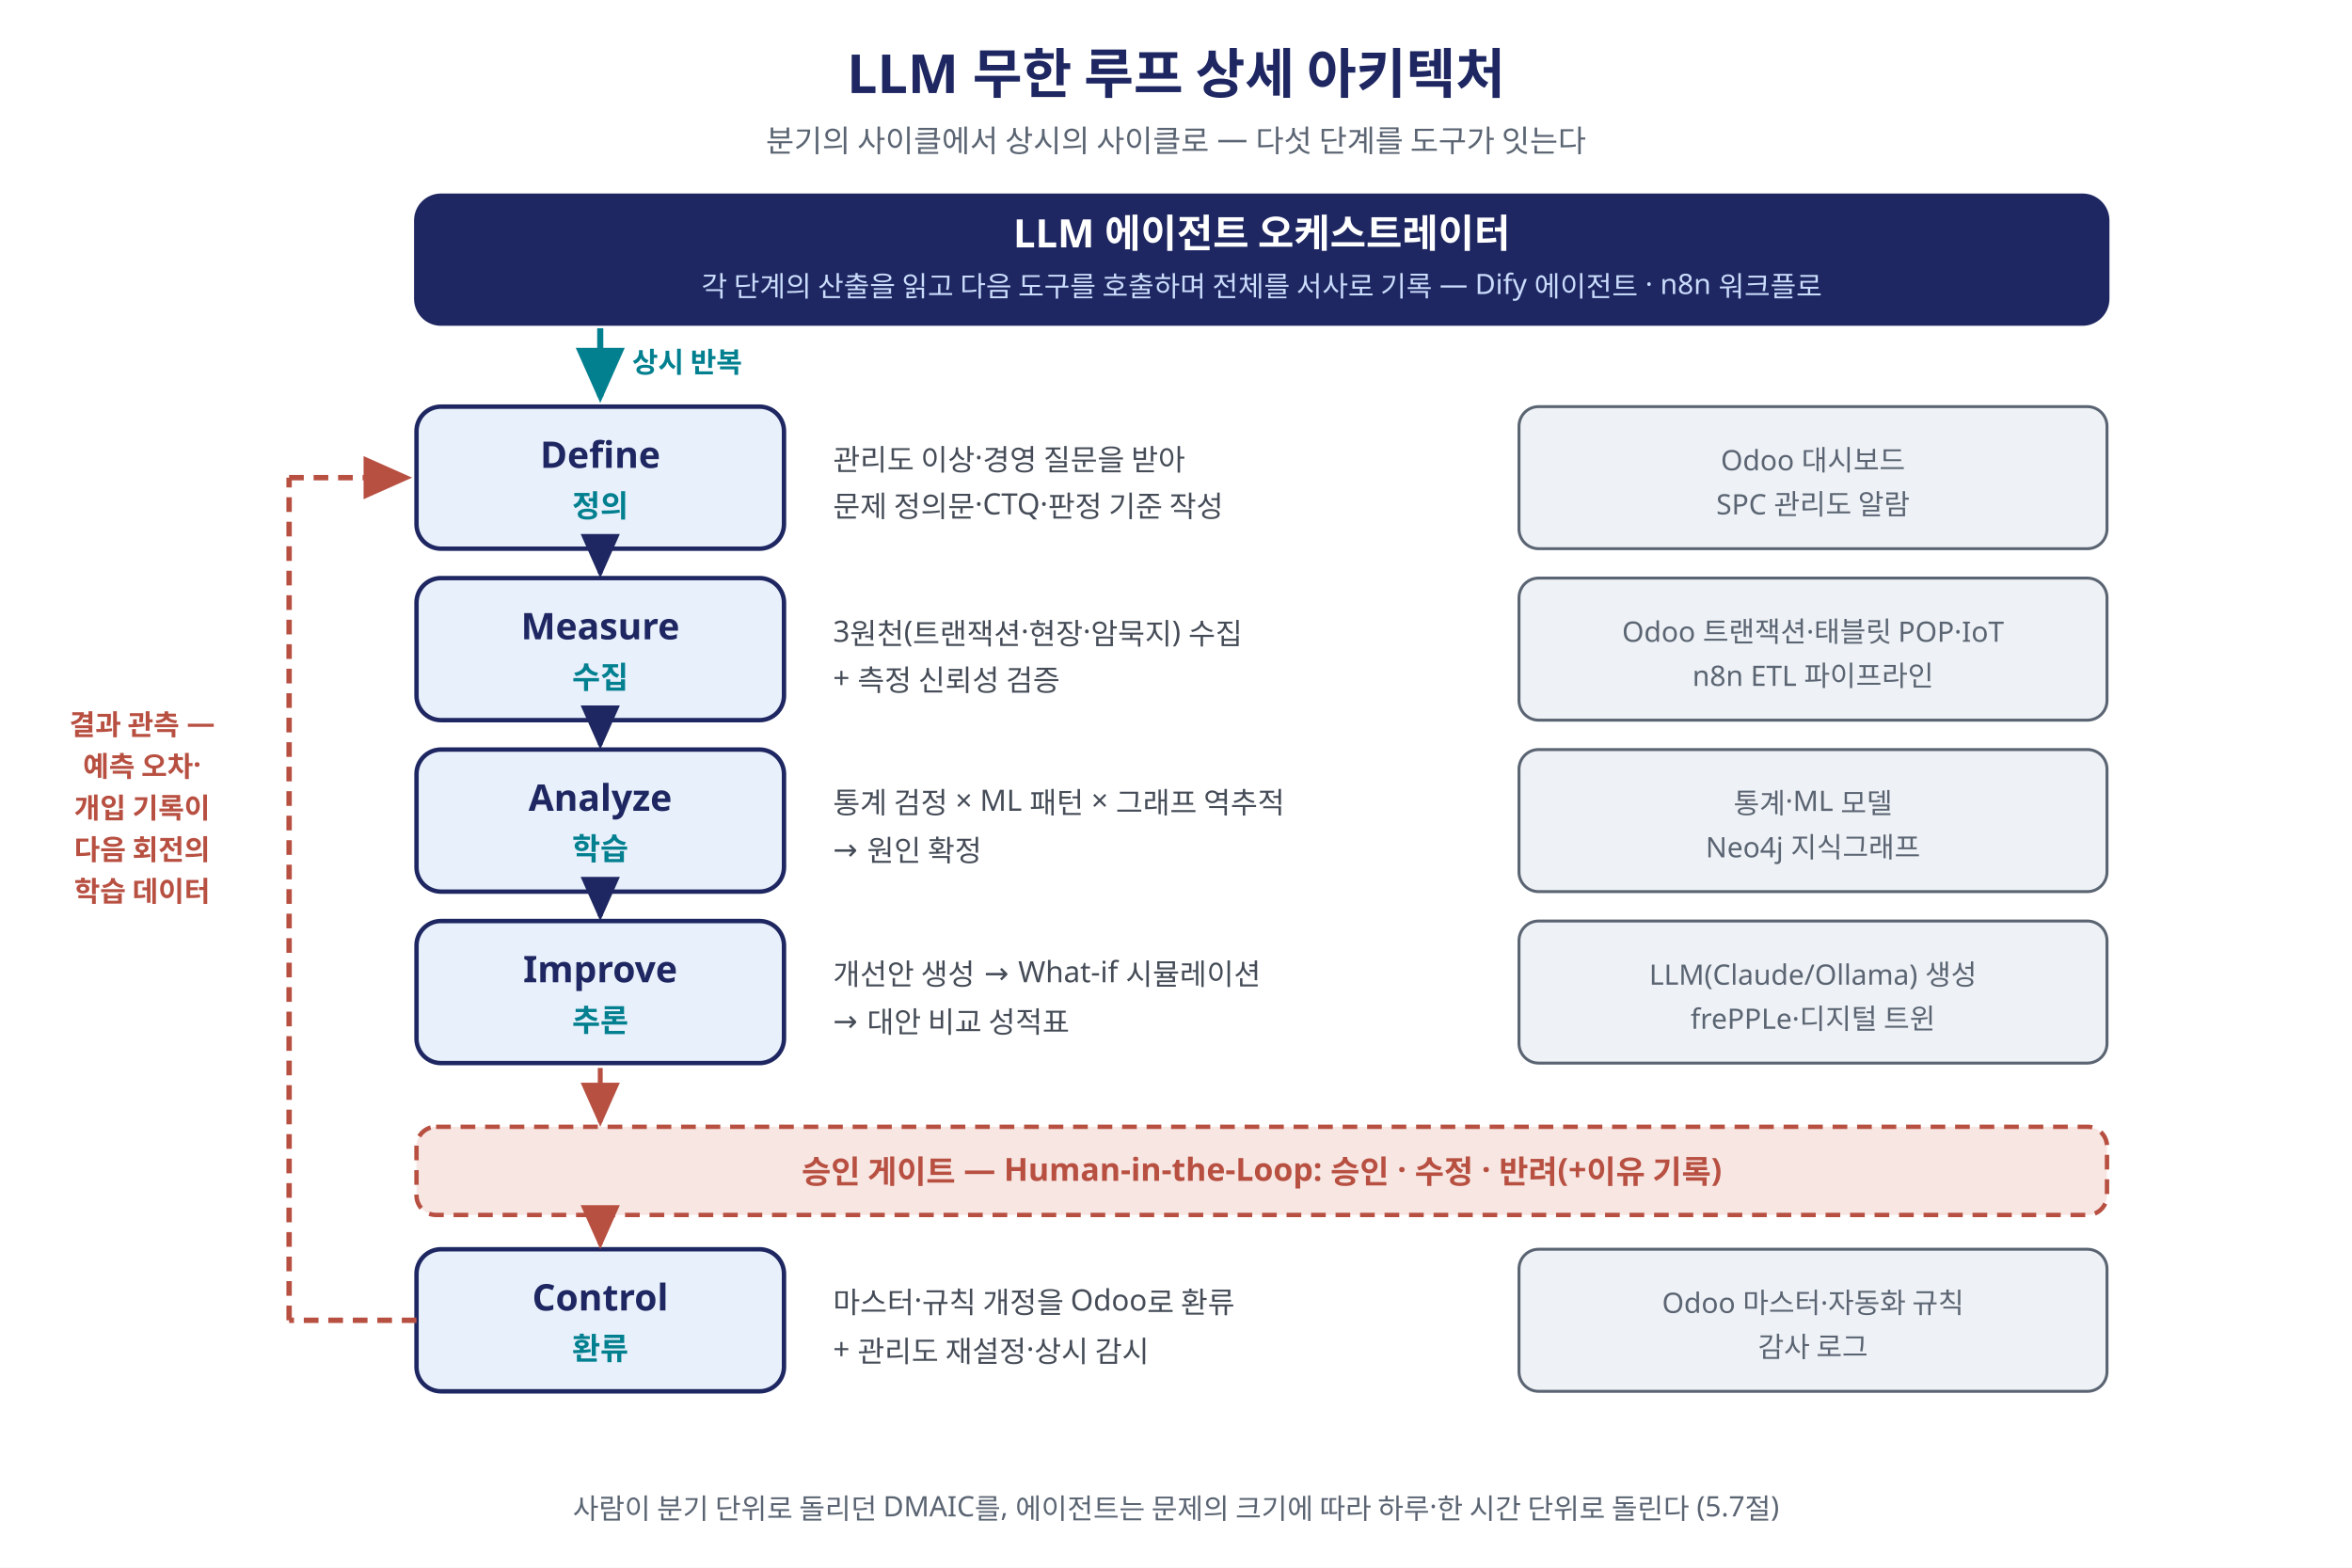
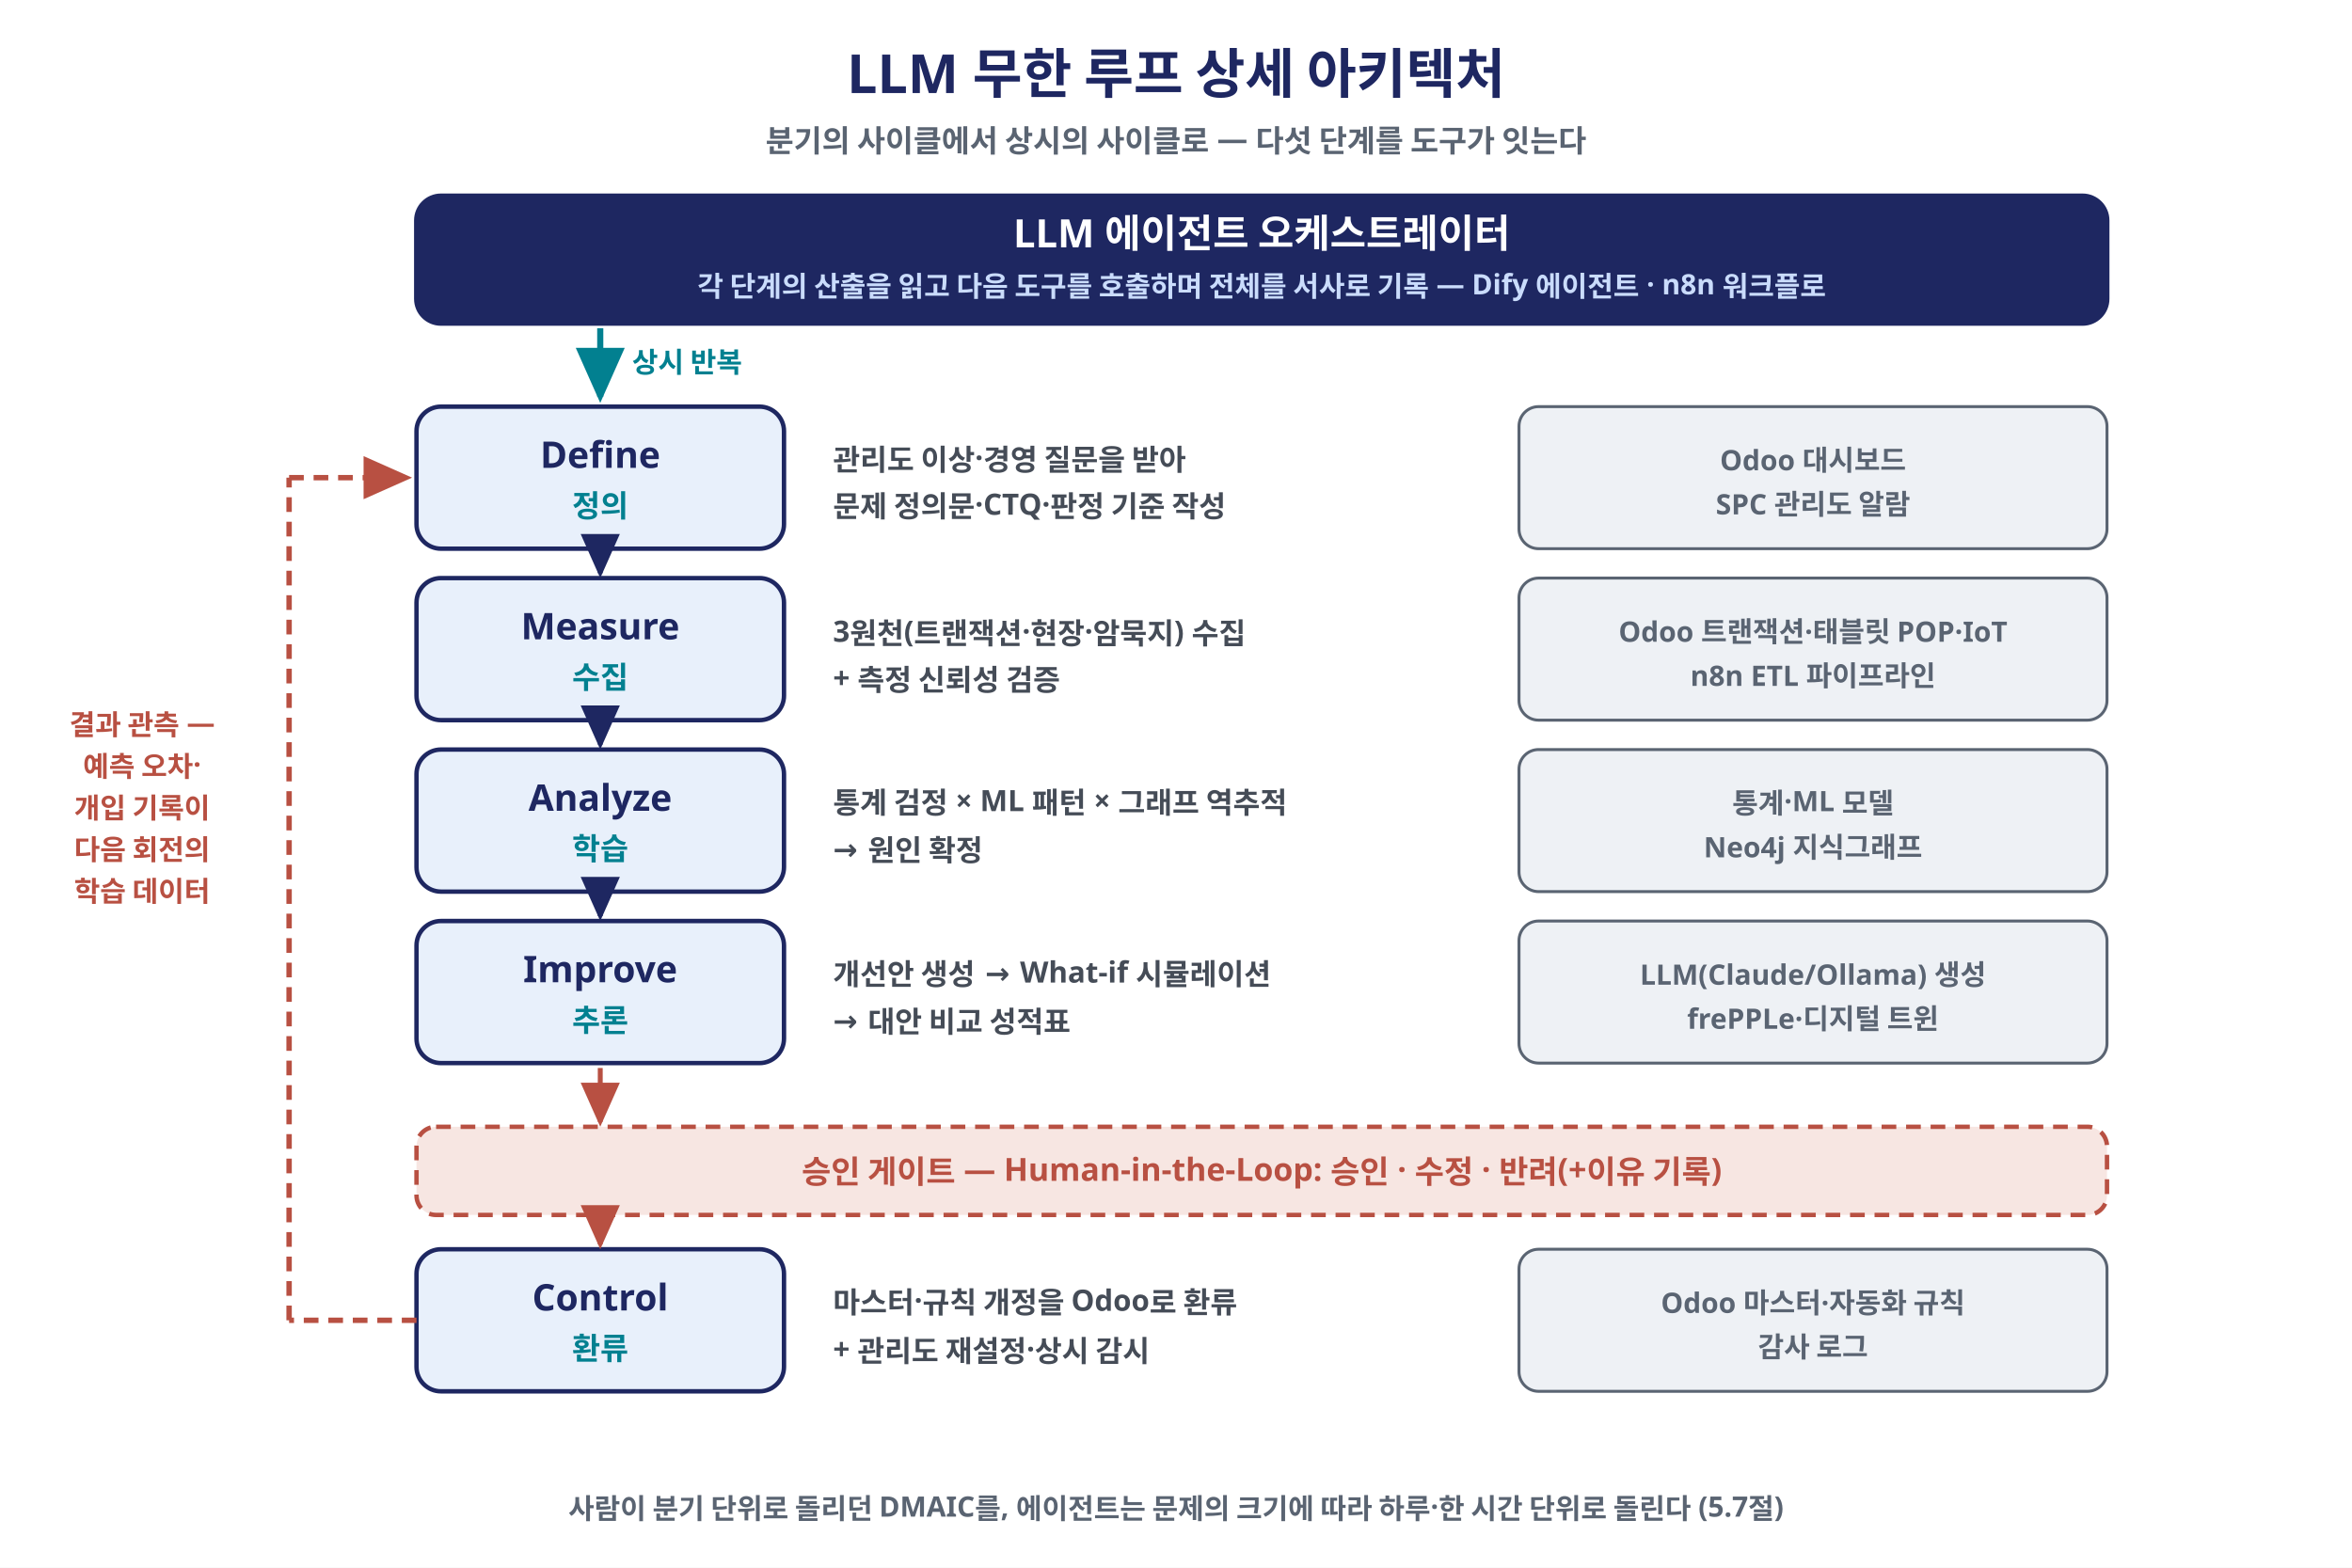
<svg xmlns="http://www.w3.org/2000/svg" width="960" height="640" viewBox="0 0 960 640">
  <rect width="960" height="640" fill="#FFFFFF" />
  <defs>
    <marker id="ah" markerWidth="10" markerHeight="8" refX="8" refY="4" orient="auto">
      <path d="M0,0 L9,4 L0,8 z" fill="#1E2761" />
    </marker>
    <marker id="ahT" markerWidth="10" markerHeight="8" refX="8" refY="4" orient="auto">
      <path d="M0,0 L9,4 L0,8 z" fill="#028090" />
    </marker>
    <marker id="ahA" markerWidth="10" markerHeight="8" refX="8" refY="4" orient="auto">
      <path d="M0,0 L9,4 L0,8 z" fill="#B85042" />
    </marker>
    <marker id="ahG" markerWidth="10" markerHeight="8" refX="8" refY="4" orient="auto">
      <path d="M0,0 L9,4 L0,8 z" fill="#5A6472" />
    </marker>
  </defs>
  <text x="480.0" y="38" font-family="NanumGothic" font-size="22" font-weight="bold" fill="#1E2761" text-anchor="middle">LLM 무한 루프 상세 아키텍처</text>
-   <text x="480.0" y="62" font-family="NanumGothic" font-size="12.5" font-weight="normal" fill="#5A6472" text-anchor="middle">분기의 사이클에서 상시의 사이클로 — 다섯 단계를 도구가 잇는다</text>
+   <text x="480.0" y="62" font-family="NanumGothic" font-size="12.5" font-weight="bold" fill="#5A6472" text-anchor="middle">분기의 사이클에서 상시의 사이클로 — 다섯 단계를 도구가 잇는다</text>
  <rect x="170" y="80" width="690" height="52" rx="10" fill="#1E2761" stroke="#1E2761" stroke-width="2" />
  <text x="515" y="101" font-family="NanumGothic" font-size="16" font-weight="bold" fill="#FFFFFF" text-anchor="middle">LLM 에이전트 오케스트레이터</text>
-   <text x="515" y="121" font-family="NanumGothic" font-size="11.5" font-weight="normal" fill="#CADCFC" text-anchor="middle">각 단계의 산출을 읽고 다음 도구를 호출하며 전체를 서사로 기록 — Dify 에이전트 · n8n 워크플로</text>
+   <text x="515" y="121" font-family="NanumGothic" font-size="11.5" font-weight="bold" fill="#CADCFC" text-anchor="middle">각 단계의 산출을 읽고 다음 도구를 호출하며 전체를 서사로 기록 — Dify 에이전트 · n8n 워크플로</text>
  <line x1="245" y1="134" x2="245" y2="162" stroke="#028090" stroke-width="2.5" marker-end="url(#ahT)" />
  <text x="258" y="152" font-family="NanumGothic" font-size="11.5" font-weight="bold" fill="#028090" text-anchor="start">상시 반복</text>
  <rect x="170" y="166" width="150" height="58" rx="10" fill="#E8F0FB" stroke="#1E2761" stroke-width="1.8" />
  <text x="245" y="191" font-family="NanumGothic" font-size="15" font-weight="bold" fill="#1E2761" text-anchor="middle">Define</text>
  <text x="245" y="211" font-family="NanumGothic" font-size="12.5" font-weight="bold" fill="#028090" text-anchor="middle">정의</text>
-   <text x="340" y="192" font-family="NanumGothic" font-size="12" font-weight="normal" fill="#454C57" text-anchor="start">관리도 이상·경영 질문을 받아</text>
-   <text x="340" y="211" font-family="NanumGothic" font-size="12" font-weight="normal" fill="#454C57" text-anchor="start">문제 정의문·CTQ·판정 기준 작성</text>
+   <text x="340" y="192" font-family="NanumGothic" font-size="12" font-weight="bold" fill="#454C57" text-anchor="start">관리도 이상·경영 질문을 받아</text>
+   <text x="340" y="211" font-family="NanumGothic" font-size="12" font-weight="bold" fill="#454C57" text-anchor="start">문제 정의문·CTQ·판정 기준 작성</text>
  <rect x="620" y="166" width="240" height="58" rx="8" fill="#EEF1F5" stroke="#5A6472" stroke-width="1.2" />
-   <text x="740" y="192" font-family="NanumGothic" font-size="11.5" font-weight="normal" fill="#5A6472" text-anchor="middle">Odoo 대시보드</text>
-   <text x="740" y="210" font-family="NanumGothic" font-size="11.5" font-weight="normal" fill="#5A6472" text-anchor="middle">SPC 관리도 알람</text>
+   <text x="740" y="192" font-family="NanumGothic" font-size="11.5" font-weight="bold" fill="#5A6472" text-anchor="middle">Odoo 대시보드</text>
+   <text x="740" y="210" font-family="NanumGothic" font-size="11.5" font-weight="bold" fill="#5A6472" text-anchor="middle">SPC 관리도 알람</text>
  <rect x="170" y="236" width="150" height="58" rx="10" fill="#E8F0FB" stroke="#1E2761" stroke-width="1.8" />
  <text x="245" y="261" font-family="NanumGothic" font-size="15" font-weight="bold" fill="#1E2761" text-anchor="middle">Measure</text>
  <text x="245" y="281" font-family="NanumGothic" font-size="12.5" font-weight="bold" fill="#028090" text-anchor="middle">수집</text>
-   <text x="340" y="262" font-family="NanumGothic" font-size="12" font-weight="normal" fill="#454C57" text-anchor="start">3원천(트랜잭션·현장·암묵지) 수집</text>
-   <text x="340" y="281" font-family="NanumGothic" font-size="12" font-weight="normal" fill="#454C57" text-anchor="start">+ 측정 신뢰성 검증</text>
+   <text x="340" y="262" font-family="NanumGothic" font-size="12" font-weight="bold" fill="#454C57" text-anchor="start">3원천(트랜잭션·현장·암묵지) 수집</text>
+   <text x="340" y="281" font-family="NanumGothic" font-size="12" font-weight="bold" fill="#454C57" text-anchor="start">+ 측정 신뢰성 검증</text>
  <rect x="620" y="236" width="240" height="58" rx="8" fill="#EEF1F5" stroke="#5A6472" stroke-width="1.2" />
-   <text x="740" y="262" font-family="NanumGothic" font-size="11.5" font-weight="normal" fill="#5A6472" text-anchor="middle">Odoo 트랜잭션·태블릿 POP·IoT</text>
-   <text x="740" y="280" font-family="NanumGothic" font-size="11.5" font-weight="normal" fill="#5A6472" text-anchor="middle">n8n ETL 파이프라인</text>
+   <text x="740" y="262" font-family="NanumGothic" font-size="11.5" font-weight="bold" fill="#5A6472" text-anchor="middle">Odoo 트랜잭션·태블릿 POP·IoT</text>
+   <text x="740" y="280" font-family="NanumGothic" font-size="11.5" font-weight="bold" fill="#5A6472" text-anchor="middle">n8n ETL 파이프라인</text>
  <rect x="170" y="306" width="150" height="58" rx="10" fill="#E8F0FB" stroke="#1E2761" stroke-width="1.8" />
  <text x="245" y="331" font-family="NanumGothic" font-size="15" font-weight="bold" fill="#1E2761" text-anchor="middle">Analyze</text>
  <text x="245" y="351" font-family="NanumGothic" font-size="12.5" font-weight="bold" fill="#028090" text-anchor="middle">학습</text>
-   <text x="340" y="332" font-family="NanumGothic" font-size="12" font-weight="normal" fill="#454C57" text-anchor="start">통계 검정 × ML 패턴 × 그래프 역추적</text>
-   <text x="340" y="351" font-family="NanumGothic" font-size="12" font-weight="normal" fill="#454C57" text-anchor="start">→ 원인 확정</text>
+   <text x="340" y="332" font-family="NanumGothic" font-size="12" font-weight="bold" fill="#454C57" text-anchor="start">통계 검정 × ML 패턴 × 그래프 역추적</text>
+   <text x="340" y="351" font-family="NanumGothic" font-size="12" font-weight="bold" fill="#454C57" text-anchor="start">→ 원인 확정</text>
  <rect x="620" y="306" width="240" height="58" rx="8" fill="#EEF1F5" stroke="#5A6472" stroke-width="1.2" />
-   <text x="740" y="332" font-family="NanumGothic" font-size="11.5" font-weight="normal" fill="#5A6472" text-anchor="middle">통계·ML 모델</text>
-   <text x="740" y="350" font-family="NanumGothic" font-size="11.5" font-weight="normal" fill="#5A6472" text-anchor="middle">Neo4j 지식그래프</text>
+   <text x="740" y="332" font-family="NanumGothic" font-size="11.5" font-weight="bold" fill="#5A6472" text-anchor="middle">통계·ML 모델</text>
+   <text x="740" y="350" font-family="NanumGothic" font-size="11.5" font-weight="bold" fill="#5A6472" text-anchor="middle">Neo4j 지식그래프</text>
  <rect x="170" y="376" width="150" height="58" rx="10" fill="#E8F0FB" stroke="#1E2761" stroke-width="1.8" />
  <text x="245" y="401" font-family="NanumGothic" font-size="15" font-weight="bold" fill="#1E2761" text-anchor="middle">Improve</text>
  <text x="245" y="421" font-family="NanumGothic" font-size="12.5" font-weight="bold" fill="#028090" text-anchor="middle">추론</text>
-   <text x="340" y="402" font-family="NanumGothic" font-size="12" font-weight="normal" fill="#454C57" text-anchor="start">개선안 생성 → What-if 시뮬레이션</text>
-   <text x="340" y="421" font-family="NanumGothic" font-size="12" font-weight="normal" fill="#454C57" text-anchor="start">→ 대안 비교 성적표</text>
+   <text x="340" y="402" font-family="NanumGothic" font-size="12" font-weight="bold" fill="#454C57" text-anchor="start">개선안 생성 → What-if 시뮬레이션</text>
+   <text x="340" y="421" font-family="NanumGothic" font-size="12" font-weight="bold" fill="#454C57" text-anchor="start">→ 대안 비교 성적표</text>
  <rect x="620" y="376" width="240" height="58" rx="8" fill="#EEF1F5" stroke="#5A6472" stroke-width="1.2" />
-   <text x="740" y="402" font-family="NanumGothic" font-size="11.5" font-weight="normal" fill="#5A6472" text-anchor="middle">LLM(Claude/Ollama) 생성</text>
-   <text x="740" y="420" font-family="NanumGothic" font-size="11.5" font-weight="normal" fill="#5A6472" text-anchor="middle">frePPLe·디지털 트윈</text>
+   <text x="740" y="402" font-family="NanumGothic" font-size="11.5" font-weight="bold" fill="#5A6472" text-anchor="middle">LLM(Claude/Ollama) 생성</text>
+   <text x="740" y="420" font-family="NanumGothic" font-size="11.5" font-weight="bold" fill="#5A6472" text-anchor="middle">frePPLe·디지털 트윈</text>
  <rect x="170" y="510" width="150" height="58" rx="10" fill="#E8F0FB" stroke="#1E2761" stroke-width="1.8" />
  <text x="245" y="535" font-family="NanumGothic" font-size="15" font-weight="bold" fill="#1E2761" text-anchor="middle">Control</text>
  <text x="245" y="555" font-family="NanumGothic" font-size="12.5" font-weight="bold" fill="#028090" text-anchor="middle">환류</text>
-   <text x="340" y="536" font-family="NanumGothic" font-size="12" font-weight="normal" fill="#454C57" text-anchor="start">마스터·규칙 개정을 Odoo로 환류</text>
-   <text x="340" y="555" font-family="NanumGothic" font-size="12" font-weight="normal" fill="#454C57" text-anchor="start">+ 관리도 재설정·상시 감시</text>
+   <text x="340" y="536" font-family="NanumGothic" font-size="12" font-weight="bold" fill="#454C57" text-anchor="start">마스터·규칙 개정을 Odoo로 환류</text>
+   <text x="340" y="555" font-family="NanumGothic" font-size="12" font-weight="bold" fill="#454C57" text-anchor="start">+ 관리도 재설정·상시 감시</text>
  <rect x="620" y="510" width="240" height="58" rx="8" fill="#EEF1F5" stroke="#5A6472" stroke-width="1.2" />
-   <text x="740" y="536" font-family="NanumGothic" font-size="11.5" font-weight="normal" fill="#5A6472" text-anchor="middle">Odoo 마스터·자동화 규칙</text>
-   <text x="740" y="554" font-family="NanumGothic" font-size="11.5" font-weight="normal" fill="#5A6472" text-anchor="middle">감사 로그</text>
+   <text x="740" y="536" font-family="NanumGothic" font-size="11.5" font-weight="bold" fill="#5A6472" text-anchor="middle">Odoo 마스터·자동화 규칙</text>
+   <text x="740" y="554" font-family="NanumGothic" font-size="11.5" font-weight="bold" fill="#5A6472" text-anchor="middle">감사 로그</text>
  <line x1="245" y1="226" x2="245" y2="234" stroke="#1E2761" stroke-width="2" marker-end="url(#ah)" />
  <line x1="245" y1="296" x2="245" y2="304" stroke="#1E2761" stroke-width="2" marker-end="url(#ah)" />
  <line x1="245" y1="366" x2="245" y2="374" stroke="#1E2761" stroke-width="2" marker-end="url(#ah)" />
  <line x1="245" y1="436" x2="245" y2="458" stroke="#B85042" stroke-width="2" marker-end="url(#ahA)" />
  <rect x="170" y="460" width="690" height="36" rx="8" fill="#F7E6E2" stroke="#B85042" stroke-width="1.8" stroke-dasharray="6,4" />
  <text x="515" y="483" font-family="NanumGothic" font-size="13" font-weight="bold" fill="#B85042" text-anchor="middle">승인 게이트 — Human-in-the-Loop: 승인 · 수정 · 반려(+이유 기록)</text>
  <line x1="245" y1="496" x2="245" y2="508" stroke="#B85042" stroke-width="2" marker-end="url(#ahA)" />
  <line x1="170" y1="539" x2="118" y2="539" stroke="#B85042" stroke-width="2.2" stroke-dasharray="6,4" />
  <line x1="118" y1="539" x2="118" y2="195" stroke="#B85042" stroke-width="2.2" stroke-dasharray="6,4" />
  <line x1="118" y1="195" x2="166" y2="195" stroke="#B85042" stroke-width="2.2" marker-end="url(#ahA)" stroke-dasharray="6,4" />
  <text x="58" y="300" font-family="NanumGothic" font-size="11.5" font-weight="bold" fill="#B85042" text-anchor="middle">결과 관측 —</text>
  <text x="58" y="317" font-family="NanumGothic" font-size="11.5" font-weight="bold" fill="#B85042" text-anchor="middle">예측 오차·</text>
  <text x="58" y="334" font-family="NanumGothic" font-size="11.5" font-weight="bold" fill="#B85042" text-anchor="middle">개입 기록이</text>
  <text x="58" y="351" font-family="NanumGothic" font-size="11.5" font-weight="bold" fill="#B85042" text-anchor="middle">다음 회전의</text>
  <text x="58" y="368" font-family="NanumGothic" font-size="11.5" font-weight="bold" fill="#B85042" text-anchor="middle">학습 데이터</text>
-   <text x="480.0" y="620" font-family="NanumGothic" font-size="11.5" font-weight="normal" fill="#5A6472" text-anchor="middle">사람이 분기 단위로 돌리던 DMAIC를, 에이전트는 문제의 크기에 따라 하루·한 시간 단위로 돌린다 (5.7절)</text>
+   <text x="480.0" y="620" font-family="NanumGothic" font-size="11.5" font-weight="bold" fill="#5A6472" text-anchor="middle">사람이 분기 단위로 돌리던 DMAIC를, 에이전트는 문제의 크기에 따라 하루·한 시간 단위로 돌린다 (5.7절)</text>
</svg>
